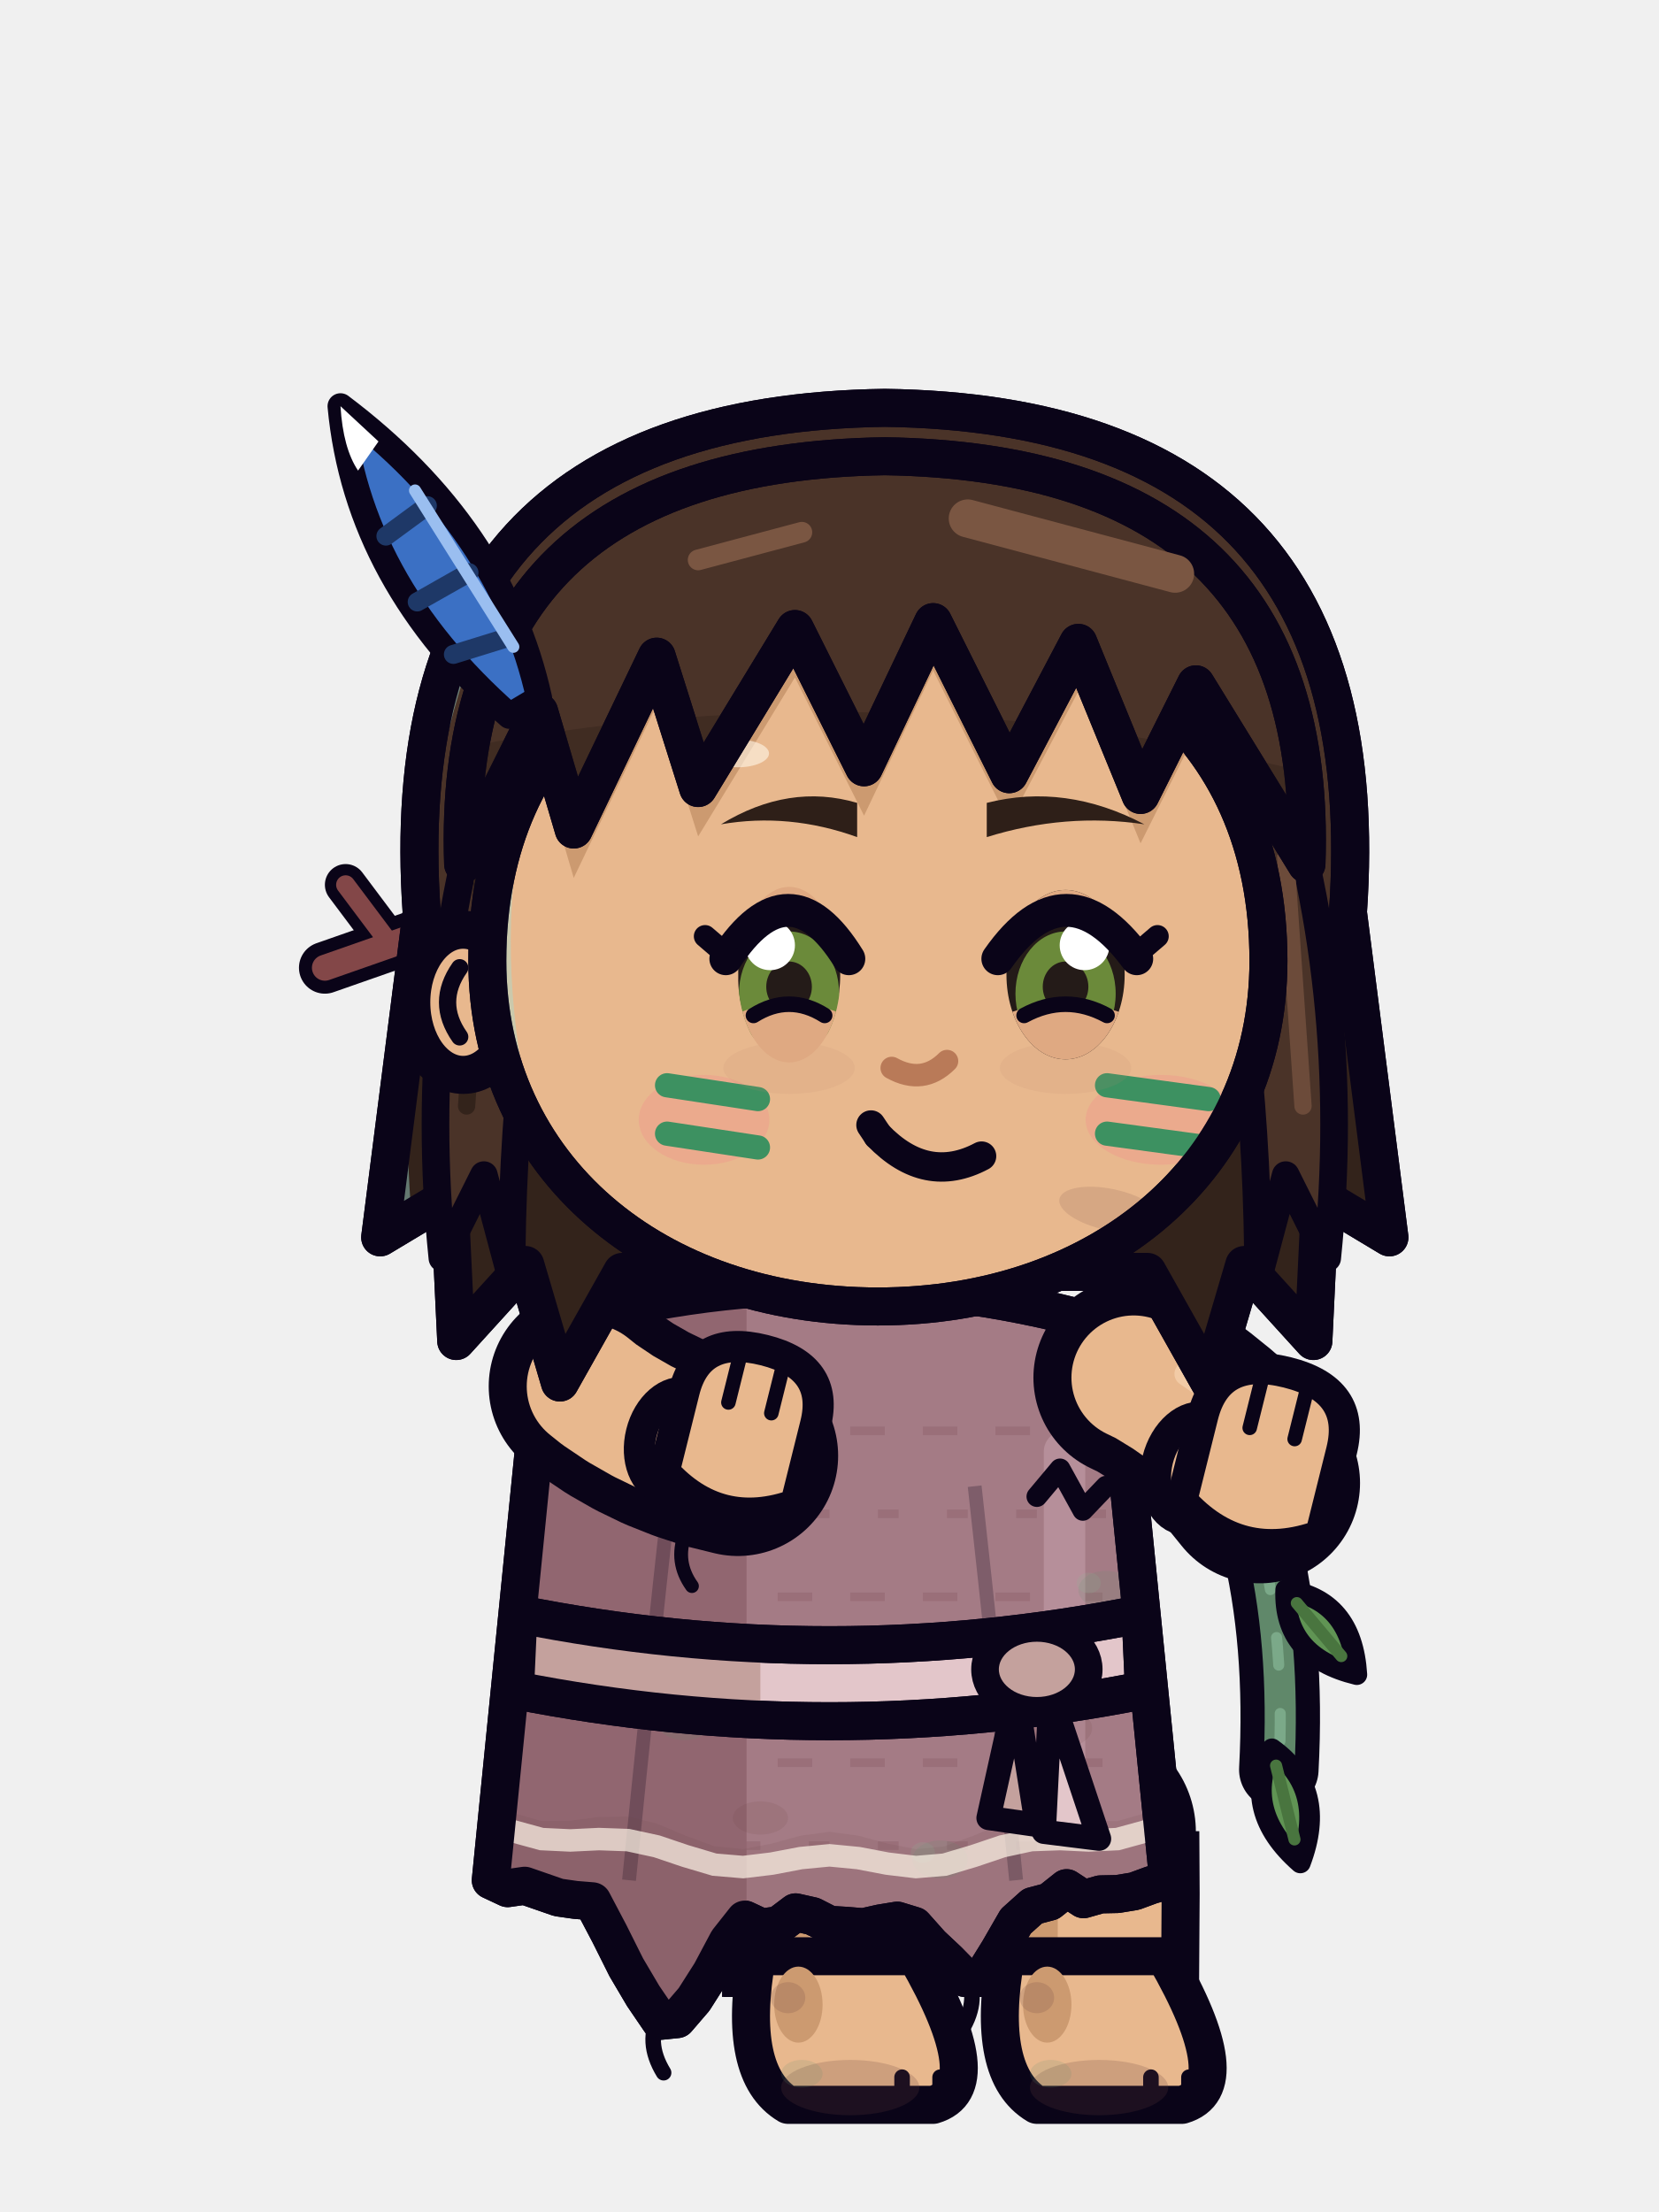
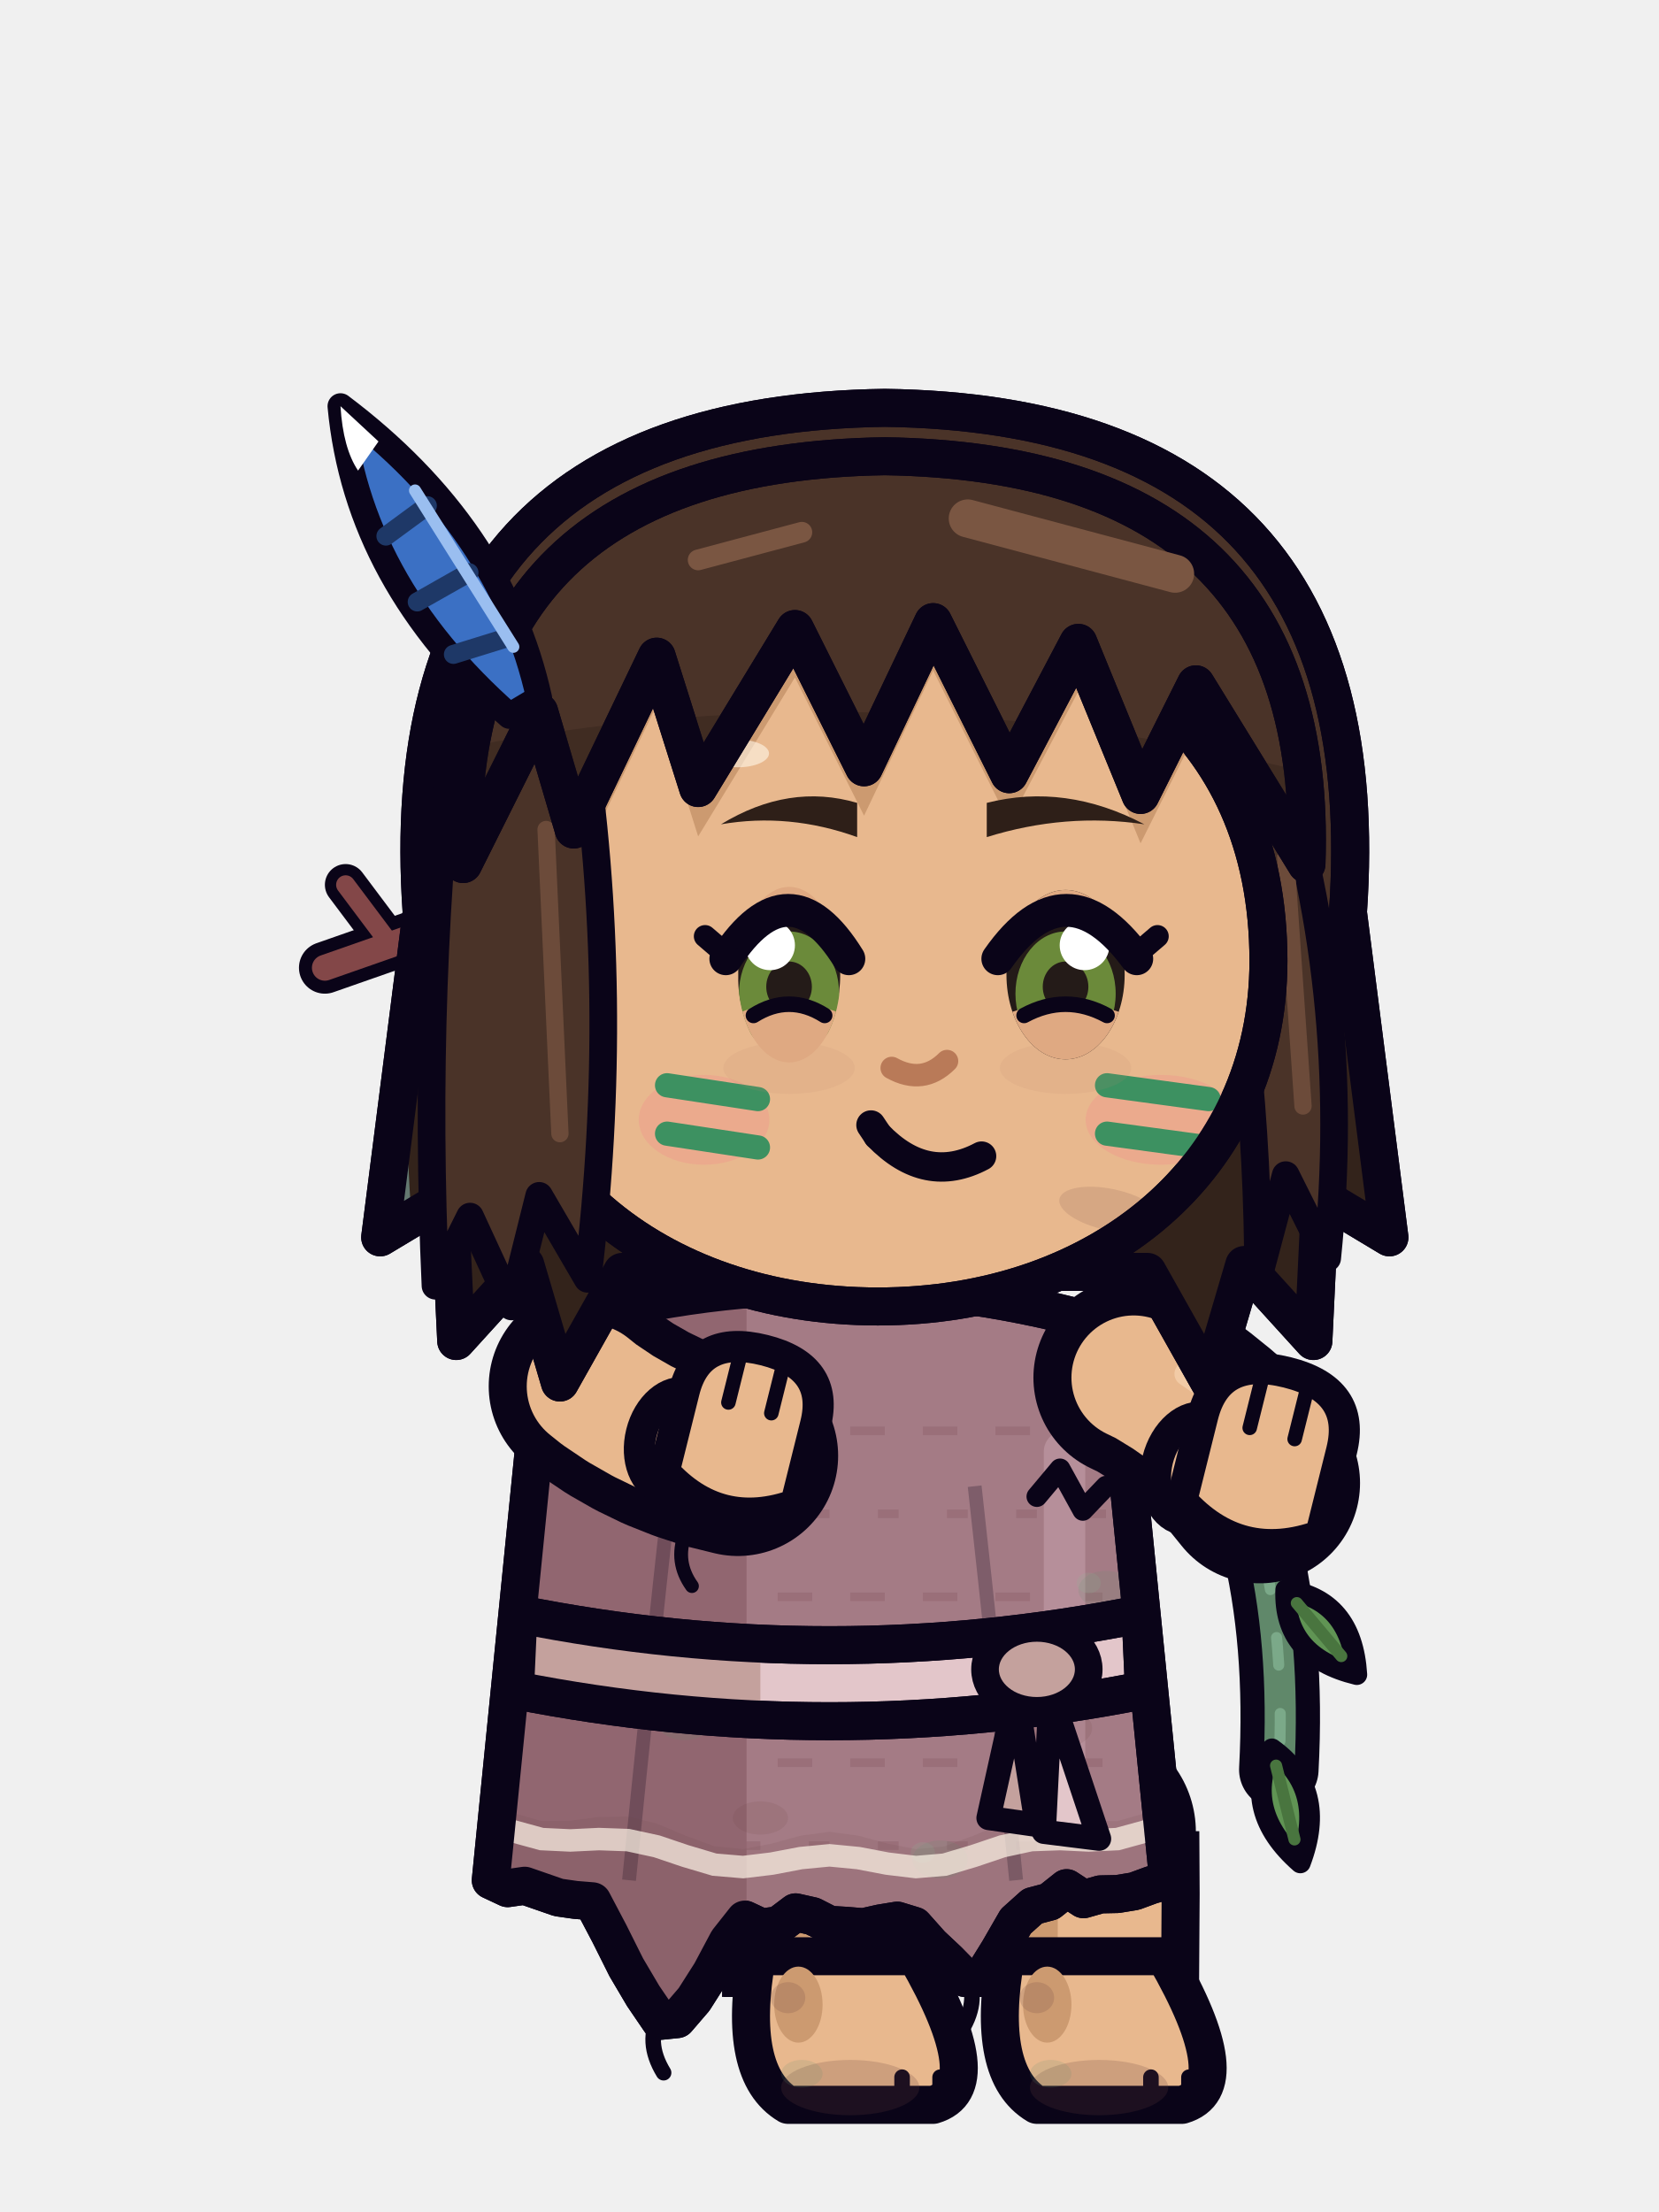
<svg xmlns="http://www.w3.org/2000/svg" width="48" height="64" viewBox="0 0 48 64">
  <g transform="translate(48 0) scale(-1 1)">
    <g transform="translate(0 5.4)">
      <path d="M14,33.8 Q10.6,38.4 11,45.8" fill="none" stroke="#0A0418" stroke-width="2.3" stroke-linecap="round" stroke-linejoin="round" />
      <path d="M14,33.8 Q10.6,38.4 11,45.8" fill="none" stroke="#60886A" stroke-width="0.9" stroke-linecap="round" stroke-linejoin="round" />
      <path d="M14,33.8 Q10.6,38.4 11,45.8" fill="none" stroke="#86B795" stroke-width="0.32" stroke-linecap="round" stroke-dasharray=".8 1.4" opacity=".7" />
      <g transform="translate(10.8 40.6) rotate(40)">
        <path d="M0,0 Q1.3,1.44 0,3.2 Q-1.3,1.44 0,0 Z" fill="#609454" stroke="#0A0418" stroke-width="0.6" stroke-linejoin="round" stroke-linecap="round" />
        <line x1="0" y1="0.5" x2="0" y2="2.5" stroke="#49753F" stroke-width="0.35" stroke-linecap="round" />
      </g>
      <g transform="translate(11.2 45.2) rotate(14)">
        <path d="M0,0 Q1.3,1.53 0,3.4 Q-1.3,1.53 0,0 Z" fill="#609454" stroke="#0A0418" stroke-width="0.6" stroke-linejoin="round" stroke-linecap="round" />
        <line x1="0" y1="0.5" x2="0" y2="2.7" stroke="#49753F" stroke-width="0.35" stroke-linecap="round" />
      </g>
    </g>
    <line x1="28" y1="52.6" x2="23.8" y2="53" stroke="#0A0418" stroke-width="6.4" stroke-linecap="round" />
    <line x1="28" y1="52.6" x2="23.8" y2="53" stroke="#E8B88E" stroke-width="4.2" stroke-linecap="round" />
    <path d="M23.8,53 L23.79,54.8 L23.81,57.8" fill="none" stroke="#0A0418" stroke-width="6.6" stroke-linejoin="round" />
    <path d="M23.8,53 L23.79,54.8 L23.81,57.8" fill="none" stroke="#E8B88E" stroke-width="4.4" stroke-linejoin="round" />
    <path d="M25.15,53.61 L25.14,54.81 L25.14,54.79 L25.15,56.59" fill="none" stroke="#CC9A70" stroke-width="1.1" stroke-linejoin="round" stroke-linecap="round" />
    <path d="M21.5,56.6 L26.1,56.6 Q26.7,60 25.2,60.9 L21,60.9 Q19.3,60.4 21.5,56.6 Z" fill="#E8B88E" stroke="#0A0418" stroke-width="1.1" stroke-linejoin="round" stroke-linecap="round" />
    <ellipse cx="24.9" cy="58" rx="0.7" ry="1.1" fill="#CC9A70" stroke="none" />
    <line x1="20.8" y1="60.1" x2="20.8" y2="60.7" stroke="#0A0418" stroke-width="0.45" stroke-linecap="round" />
    <line x1="21.9" y1="60.1" x2="21.9" y2="60.7" stroke="#0A0418" stroke-width="0.45" stroke-linecap="round" />
    <ellipse cx="23.4" cy="60.4" rx="2" ry="0.8" fill="#663D3D" stroke="none" opacity="0.21" />
    <ellipse cx="25.2" cy="57.8" rx="0.5" ry="0.45" fill="#663D3D" stroke="none" opacity="0.18" />
    <ellipse cx="24.8" cy="60" rx="0.6" ry="0.4" fill="#5D8C6F" stroke="none" opacity="0.16" />
    <line x1="20.8" y1="52.6" x2="16.6" y2="53" stroke="#0A0418" stroke-width="6.4" stroke-linecap="round" />
    <line x1="20.8" y1="52.6" x2="16.6" y2="53" stroke="#E8B88E" stroke-width="4.2" stroke-linecap="round" />
    <path d="M16.6,53 L16.59,54.8 L16.61,57.8" fill="none" stroke="#0A0418" stroke-width="6.6" stroke-linejoin="round" />
    <path d="M16.6,53 L16.59,54.8 L16.61,57.8" fill="none" stroke="#E8B88E" stroke-width="4.4" stroke-linejoin="round" />
    <path d="M17.95,53.61 L17.94,54.81 L17.94,54.79 L17.95,56.59" fill="none" stroke="#CC9A70" stroke-width="1.1" stroke-linejoin="round" stroke-linecap="round" />
    <path d="M14.3,56.6 L18.9,56.6 Q19.5,60 18,60.9 L13.8,60.9 Q12.1,60.4 14.3,56.6 Z" fill="#E8B88E" stroke="#0A0418" stroke-width="1.1" stroke-linejoin="round" stroke-linecap="round" />
    <ellipse cx="17.7" cy="58" rx="0.7" ry="1.1" fill="#CC9A70" stroke="none" />
    <line x1="13.6" y1="60.1" x2="13.6" y2="60.7" stroke="#0A0418" stroke-width="0.45" stroke-linecap="round" />
    <line x1="14.7" y1="60.1" x2="14.7" y2="60.7" stroke="#0A0418" stroke-width="0.45" stroke-linecap="round" />
    <ellipse cx="16.2" cy="60.4" rx="2" ry="0.8" fill="#663D3D" stroke="none" opacity="0.21" />
    <ellipse cx="18" cy="57.8" rx="0.5" ry="0.45" fill="#663D3D" stroke="none" opacity="0.18" />
    <ellipse cx="17.6" cy="60" rx="0.6" ry="0.4" fill="#5D8C6F" stroke="none" opacity="0.16" />
    <g transform="translate(0 5.4)">
      <path d="M15.8,33 Q24,30.6 32.2,33 L33.8,49 L33.31,49.23 L32.82,49.16 L32.33,49.33 L31.84,49.5 L31.35,49.57 L30.86,49.61 L30.37,50.54 L29.88,51.52 L29.39,52.35 L28.9,53.07 L28.41,53.02 L27.92,52.45 L27.43,51.68 L26.94,50.76 L26.45,50.14 L25.96,50.37 L25.47,50.3 L24.98,49.93 L24.49,50.04 L24,50.29 L23.51,50.32 L23.02,50.36 L22.53,50.25 L22.04,50.17 L21.55,50.32 L21.06,50.87 L20.57,51.33 L20.08,51.83 L19.59,51.83 L19.1,51.04 L18.61,50.19 L18.12,49.75 L17.63,49.62 L17.14,49.23 L16.65,49.55 L16.16,49.41 L15.67,49.4 L15.18,49.32 L14.69,49.14 L14.2,49 Z" fill="#A47B85" stroke="#0A0418" stroke-width="1.1" stroke-linejoin="round" stroke-linecap="round" />
      <clipPath id="mycalinaseassistendre0t">
        <path d="M15.8,33 Q24,30.6 32.2,33 L33.8,49 L33.31,49.23 L32.82,49.16 L32.33,49.33 L31.84,49.5 L31.35,49.57 L30.86,49.61 L30.37,50.54 L29.88,51.52 L29.39,52.35 L28.9,53.07 L28.41,53.02 L27.92,52.45 L27.43,51.68 L26.94,50.76 L26.45,50.14 L25.96,50.37 L25.47,50.3 L24.98,49.93 L24.49,50.04 L24,50.29 L23.51,50.32 L23.02,50.36 L22.53,50.25 L22.04,50.17 L21.55,50.32 L21.06,50.87 L20.57,51.33 L20.08,51.83 L19.59,51.83 L19.1,51.04 L18.61,50.19 L18.12,49.75 L17.63,49.62 L17.14,49.23 L16.65,49.55 L16.16,49.41 L15.67,49.4 L15.18,49.32 L14.69,49.14 L14.2,49 Z" />
      </clipPath>
      <g clip-path="url(#mycalinaseassistendre0t)">
        <path d="M14,36 L34,36" stroke="#916670" stroke-width="0.25" stroke-dasharray="1 1.1" opacity=".55" />
        <path d="M14,38.4 L34,38.4" stroke="#916670" stroke-width="0.25" stroke-dasharray=".6 1.4" opacity=".55" />
        <path d="M14,40.8 L34,40.8" stroke="#916670" stroke-width="0.25" stroke-dasharray="1 1.1" opacity=".55" />
        <path d="M14,43.2 L34,43.2" stroke="#916670" stroke-width="0.25" stroke-dasharray=".6 1.4" opacity=".55" />
        <path d="M14,45.6 L34,45.6" stroke="#916670" stroke-width="0.25" stroke-dasharray="1 1.1" opacity=".55" />
        <path d="M14,48 L34,48" stroke="#916670" stroke-width="0.25" stroke-dasharray=".6 1.4" opacity=".55" />
        <rect x="26.4" y="30" width="9" height="24" fill="#916670" />
        <rect x="16.6" y="36" width="1.2" height="11" rx="0.6" fill="#B68F9A" />
        <path d="M19.8,37.6 Q19.2,43 18.6,49 M28.6,37.6 Q29.2,43 29.8,49" fill="none" stroke="#0A0418" stroke-width="0.4" opacity=".25" />
        <path d="M14,46.6 L14.83,47.05 L15.67,47.29 L16.5,47.28 L17.33,47.17 L18.17,47.16 L19,47.36 L19.83,47.71 L20.67,48.02 L21.5,48.1 L22.33,47.94 L23.17,47.71 L24,47.6 L24.83,47.71 L25.67,47.94 L26.5,48.1 L27.33,48.02 L28.17,47.71 L29,47.36 L29.83,47.16 L30.67,47.17 L31.5,47.28 L32.33,47.29 L33.17,47.05 L34,46.6 L40,60 L8,60 Z" fill="#663D3D" opacity="0.11" />
        <ellipse cx="17.4" cy="44.6" rx="1" ry="0.6" fill="#663D3D" stroke="none" opacity="0.12" />
        <ellipse cx="26" cy="47.2" rx="0.8" ry="0.48" fill="#663D3D" stroke="none" opacity="0.12" />
        <ellipse cx="16" cy="40.6" rx="0.8" ry="0.55" fill="#5D8C6F" stroke="none" opacity="0.16" />
        <ellipse cx="16.5" cy="40.4" rx="0.35" ry="0.3" fill="#86B795" stroke="none" opacity="0.16" />
        <ellipse cx="28.2" cy="44.4" rx="0.8" ry="0.55" fill="#5D8C6F" stroke="none" opacity="0.16" />
        <ellipse cx="28.7" cy="44.2" rx="0.35" ry="0.3" fill="#86B795" stroke="none" opacity="0.16" />
        <ellipse cx="20.8" cy="48.4" rx="0.8" ry="0.55" fill="#5D8C6F" stroke="none" opacity="0.16" />
        <ellipse cx="21.3" cy="48.2" rx="0.35" ry="0.3" fill="#86B795" stroke="none" opacity="0.16" />
        <path d="M14,47.2 L14.83,47.58 L15.67,47.81 L16.5,47.85 L17.33,47.81 L18.17,47.84 L19,48.02 L19.83,48.3 L20.67,48.55 L21.5,48.62 L22.33,48.52 L23.17,48.36 L24,48.28 L24.83,48.36 L25.67,48.52 L26.5,48.62 L27.33,48.55 L28.17,48.3 L29,48.02 L29.83,47.84 L30.67,47.81 L31.5,47.85 L32.33,47.81 L33.17,47.58 L34,47.2" fill="none" stroke="#FFF6E8" stroke-width="0.65" opacity="0.7" />
      </g>
      <path d="M15.8,33 Q24,30.6 32.2,33 L33.8,49 L33.31,49.23 L32.82,49.16 L32.33,49.33 L31.84,49.5 L31.35,49.57 L30.86,49.61 L30.37,50.54 L29.88,51.52 L29.39,52.35 L28.9,53.07 L28.41,53.02 L27.92,52.45 L27.43,51.68 L26.94,50.76 L26.45,50.14 L25.96,50.37 L25.47,50.3 L24.98,49.93 L24.49,50.04 L24,50.29 L23.51,50.32 L23.02,50.36 L22.53,50.25 L22.04,50.17 L21.55,50.32 L21.06,50.87 L20.57,51.33 L20.08,51.83 L19.59,51.83 L19.1,51.04 L18.61,50.19 L18.12,49.75 L17.63,49.62 L17.14,49.23 L16.65,49.55 L16.16,49.41 L15.67,49.4 L15.18,49.32 L14.69,49.14 L14.2,49 Z" fill="none" stroke="#0A0418" stroke-width="1.1" stroke-linejoin="round" stroke-linecap="round" />
      <path d="M28.9,52.87 q0.45,0.8 -0.1,1.7" fill="none" stroke="#0A0418" stroke-width=".45" stroke-linecap="round" />
      <path d="M20.08,51.63 q-0.45,0.8 0.1,1.7" fill="none" stroke="#0A0418" stroke-width=".45" stroke-linecap="round" />
      <path d="M28.9,38.4 L28.59,38.76 L28.16,39.04 L27.6,38.91 L27.15,38.62 L27.29,38.21 L27.56,37.85 L28.14,37.83 L28.69,37.98 Z" fill="#916670" stroke="#0A0418" stroke-width="0.55" stroke-linejoin="round" />
      <path d="M28.18,38.99 q0.3,0.8 -0.2,1.5" fill="none" stroke="#0A0418" stroke-width="0.4" stroke-linecap="round" />
      <path d="M16,37.6 L16.67,38.3 L17.33,37.1 L18,37.9" fill="none" stroke="#0A0418" stroke-width="0.6" stroke-linecap="round" stroke-linejoin="round" />
      <path d="M15,41.3 Q24,43.1 33,41.3 L33.1,43.5 Q24,45.3 14.9,43.5 Z" fill="#E3C6CA" stroke="#0A0418" stroke-width="1.1" stroke-linejoin="round" stroke-linecap="round" />
      <clipPath id="mycalinaseassistendre0vb">
        <path d="M15,41.3 Q24,43.1 33,41.3 L33.1,43.5 Q24,45.3 14.9,43.5 Z" />
      </clipPath>
      <g clip-path="url(#mycalinaseassistendre0vb)">
        <rect x="26" y="40" width="10" height="7" fill="#C4A19D" />
      </g>
      <path d="M15,41.3 Q24,43.1 33,41.3 L33.1,43.5 Q24,45.3 14.9,43.5 Z" fill="none" stroke="#0A0418" stroke-width="1.1" stroke-linejoin="round" stroke-linecap="round" />
      <path d="M17.6,43.6 L16.2,47.8 L17.8,47.6 Z" fill="#E3C6CA" stroke="#0A0418" stroke-width="0.7" stroke-linejoin="round" stroke-linecap="round" />
      <path d="M18.6,43.6 L19.4,47.2 L18,47.4 Z" fill="#C4A19D" stroke="#0A0418" stroke-width="0.7" stroke-linejoin="round" stroke-linecap="round" />
      <ellipse cx="18" cy="42.9" rx="1.5" ry="1.2" fill="#C4A19D" stroke="#0A0418" stroke-width="0.8" stroke-linejoin="round" stroke-linecap="round" />
    </g>
    <path d="M30.96,40.11 L30.66,40.35 L30.05,40.76 L29.42,41.12 L28.76,41.44 L28.08,41.71 L27.38,41.94 L26.65,42.12" fill="none" stroke="#0A0418" stroke-width="5.8" stroke-linecap="round" stroke-linejoin="round" />
    <path d="M30.96,40.11 L30.66,40.35 L30.05,40.76 L29.42,41.12 L28.76,41.44 L28.08,41.71 L27.38,41.94 L26.65,42.12" fill="none" stroke="#E8B88E" stroke-width="3.6" stroke-linecap="round" stroke-linejoin="round" />
    <g transform="translate(5.85 -3.08)">
      <g transform="rotate(-14 20.8 45.2)">
        <ellipse cx="22.66" cy="45.23" rx="1.01" ry="1.43" fill="#E8B88E" stroke="#0A0418" stroke-width="0.9" stroke-linejoin="round" stroke-linecap="round" />
        <path d="M18.84,46.16 L18.84,43.77 Q18.84,42.05 20.8,42.05 Q22.76,42.05 22.76,43.77 L22.76,46.16 Q20.8,47.48 18.84,46.16 Z" fill="#E8B88E" stroke="#0A0418" stroke-width="0.9" stroke-linejoin="round" stroke-linecap="round" />
        <line x1="20.16" y1="42.4" x2="20.16" y2="43.77" stroke="#0A0418" stroke-width="0.42" stroke-linecap="round" />
        <line x1="21.44" y1="42.4" x2="21.44" y2="43.77" stroke="#0A0418" stroke-width="0.42" stroke-linecap="round" />
      </g>
    </g>
    <path d="M15.2,39.86 L14.85,40.03 L14.23,40.41 L13.63,40.83 L13.06,41.29 L12.53,41.79 L12.02,42.33 L11.55,42.91" fill="none" stroke="#0A0418" stroke-width="5.8" stroke-linecap="round" stroke-linejoin="round" />
    <path d="M15.2,39.86 L14.85,40.03 L14.23,40.41 L13.63,40.83 L13.06,41.29 L12.53,41.79 L12.02,42.33 L11.55,42.91" fill="none" stroke="#E8B88E" stroke-width="3.6" stroke-linecap="round" stroke-linejoin="round" />
    <path d="M13.67,39.75 L13.13,40.12 L12.66,40.5" fill="none" stroke="#F6D3B0" stroke-width="0.7" stroke-linecap="round" stroke-linejoin="round" opacity=".7" />
    <g transform="translate(3.55 -2.69)">
      <g transform="rotate(-14 8 45.6)">
        <ellipse cx="9.97" cy="45.66" rx="1.06" ry="1.51" fill="#E8B88E" stroke="#0A0418" stroke-width="0.9" stroke-linejoin="round" stroke-linecap="round" />
        <path d="M5.93,46.64 L5.93,44.12 Q5.93,42.3 8,42.3 Q10.07,42.3 10.07,44.12 L10.07,46.64 Q8,48.04 5.93,46.64 Z" fill="#E8B88E" stroke="#0A0418" stroke-width="0.9" stroke-linejoin="round" stroke-linecap="round" />
        <line x1="7.33" y1="42.65" x2="7.33" y2="44.12" stroke="#0A0418" stroke-width="0.42" stroke-linecap="round" />
        <line x1="8.67" y1="42.65" x2="8.67" y2="44.12" stroke="#0A0418" stroke-width="0.42" stroke-linecap="round" />
      </g>
    </g>
    <g transform="translate(0 5.4)">
      <line x1="34.6" y1="21.2" x2="38.6" y2="22.6" stroke="#0A0418" stroke-width="1.5" stroke-linecap="round" />
      <line x1="36.8" y1="21.8" x2="38" y2="20.2" stroke="#0A0418" stroke-width="1.2" stroke-linecap="round" />
      <line x1="34.6" y1="21.2" x2="38.6" y2="22.6" stroke="#834748" stroke-width="0.75" stroke-linecap="round" />
      <line x1="36.8" y1="21.8" x2="38" y2="20.2" stroke="#834748" stroke-width="0.55" stroke-linecap="round" />
      <path d="M9,21 Q8,6.6 22.4,6.4 Q36.8,6.6 35.8,21 L37,30.4 L35,29.2 L34.8,33.4 L32.8,31.2 L31.8,34.6 L30,31.4 L14.8,31.4 L13,34.6 L12,31.2 L10,33.4 L9.8,29.2 L7.8,30.4 Z" fill="#4A3328" stroke="#0A0418" stroke-width="1.1" stroke-linejoin="round" stroke-linecap="round" />
      <clipPath id="mycalinaseassistendre0secontenth">
        <path d="M9,21 Q8,6.6 22.4,6.4 Q36.8,6.6 35.8,21 L37,30.4 L35,29.2 L34.8,33.4 L32.8,31.2 L31.8,34.6 L30,31.4 L14.8,31.4 L13,34.6 L12,31.2 L10,33.4 L9.8,29.2 L7.8,30.4 Z" />
      </clipPath>
      <g clip-path="url(#mycalinaseassistendre0secontenth)">
        <rect x="8" y="24" width="34" height="12" fill="#33231B" />
        <path d="M33.8,12 Q37,20 36,31 L41,31 L41,12 Z" fill="#9FE3DA" opacity=".45" />
      </g>
      <path d="M9,21 Q8,6.6 22.4,6.4 Q36.8,6.6 35.8,21 L37,30.4 L35,29.2 L34.8,33.4 L32.8,31.2 L31.8,34.6 L30,31.4 L14.8,31.4 L13,34.6 L12,31.2 L10,33.4 L9.8,29.2 L7.8,30.4 Z" fill="none" stroke="#0A0418" stroke-width="1.1" stroke-linejoin="round" stroke-linecap="round" />
      <path d="M11.2,16 Q8.8,23.2 9.6,31 L10.8,28.6 L11.6,31.6 Q11.6,24.8 13,18.4 Z" fill="#4A3328" stroke="#0A0418" stroke-width="0.8" stroke-linejoin="round" stroke-linecap="round" />
      <path d="M33.6,16 Q36,23.2 35.2,31 L34,28.6 L33.2,31.6 Q33.2,24.8 31.8,18.4 Z" fill="#4A3328" stroke="#0A0418" stroke-width="0.8" stroke-linejoin="round" stroke-linecap="round" />
      <line x1="10.8" y1="19.4" x2="10.3" y2="26.6" stroke="#7A5642" stroke-width="0.5" stroke-linecap="round" opacity=".7" />
      <line x1="34" y1="19.4" x2="34.5" y2="26.6" stroke="#33231B" stroke-width="0.5" stroke-linecap="round" />
      <ellipse cx="34.6" cy="23.6" rx="1.5" ry="2.1" fill="#E8B88E" stroke="#0A0418" stroke-width="1.1" stroke-linejoin="round" stroke-linecap="round" />
      <path d="M34.7,22.6 Q35.4,23.6 34.7,24.6" fill="none" stroke="#0A0418" stroke-width="0.5" stroke-linejoin="round" stroke-linecap="round" />
      <path d="M11.3,22.4 C11.3,15.6 16.3,12.2 22.6,12.2 C28.9,12.2 33.9,15.6 33.9,22.4 C33.9,28.4 29,32.4 22.6,32.4 C16.2,32.4 11.3,28.4 11.3,22.4 Z" fill="#E8B88E" stroke="#0A0418" stroke-width="1.1" stroke-linejoin="round" stroke-linecap="round" />
      <clipPath id="mycalinaseassistendre0secontentf">
        <path d="M11.3,22.4 C11.3,15.6 16.3,12.2 22.6,12.2 C28.9,12.2 33.9,15.6 33.9,22.4 C33.9,28.4 29,32.4 22.6,32.4 C16.2,32.4 11.3,28.4 11.3,22.4 Z" />
      </clipPath>
      <g clip-path="url(#mycalinaseassistendre0secontentf)">
        <path d="M10.2,19.6 Q9.8,8 22.4,7.8 Q35,8 34.6,19.6 L32.4,15.2 L31.4,18.6 L29,13.6 L27.8,17.4 L25,12.8 L23,16.8 L21,12.6 L18.8,17 L16.8,13.2 L15,17.6 L13.4,14.4 Z" fill="#CC9A70" transform="translate(0 1.4)" />
        <g transform="translate(-1.6 0)">
          <path d="M33.4,14.6 Q36.6,22.4 32.6,31.8 L37,31.8 L37,14.6 Z" fill="#9FE3DA" opacity=".4" />
        </g>
        <ellipse cx="14.41" cy="27" rx="2.18" ry="1.3" fill="#EE9C8C" stroke="none" opacity=".5" />
        <ellipse cx="27.63" cy="27" rx="1.89" ry="1.3" fill="#EE9C8C" stroke="none" opacity=".5" />
        <line x1="13.03" y1="26.4" x2="15.97" y2="26" stroke="#3D9161" stroke-width="0.7" stroke-linecap="round" />
        <line x1="13.03" y1="27.8" x2="15.97" y2="27.4" stroke="#3D9161" stroke-width="0.7" stroke-linecap="round" />
        <line x1="26.07" y1="26.4" x2="28.7" y2="26" stroke="#3D9161" stroke-width="0.7" stroke-linecap="round" />
        <line x1="26.07" y1="27.8" x2="28.7" y2="27.4" stroke="#3D9161" stroke-width="0.7" stroke-linecap="round" />
        <ellipse cx="15.88" cy="29.6" rx="1.5" ry="0.6" fill="#663D3D" opacity="0.14" transform="rotate(-12 15.88 29.6)" />
        <ellipse cx="26.65" cy="16.4" rx="0.9" ry="0.4" fill="#FFF6E8" stroke="none" opacity="0.6" />
      </g>
      <path d="M11.3,22.4 C11.3,15.6 16.3,12.2 22.6,12.2 C28.9,12.2 33.9,15.6 33.9,22.4 C33.9,28.4 29,32.4 22.6,32.4 C16.2,32.4 11.3,28.4 11.3,22.4 Z" fill="none" stroke="#0A0418" stroke-width="1.1" stroke-linejoin="round" stroke-linecap="round" />
+       <path d="M31.2,15.6 Q30,23.4 31,31.6 L32.4,29.2 L33.2,32.4 L34.4,29.8 L35.4,31.8 Q35.8,23 34.8,14.8 Z" fill="#4A3328" stroke="#0A0418" stroke-width="0.8" stroke-linejoin="round" stroke-linecap="round" />
+       <line x1="32.2" y1="18.6" x2="31.8" y2="27.4" stroke="#7A5642" stroke-width="0.5" stroke-linecap="round" opacity=".7" />
      <path d="M10.2,19.6 Q9.8,8 22.4,7.8 Q35,8 34.6,19.6 L32.4,15.2 L31.4,18.6 L29,13.6 L27.8,17.4 L25,12.8 L23,16.8 L21,12.6 L18.8,17 L16.8,13.2 L15,17.6 L13.4,14.4 Z" fill="#4A3328" stroke="#0A0418" stroke-width="1.1" stroke-linejoin="round" stroke-linecap="round" />
      <clipPath id="mycalinaseassistendre0secontentfr">
        <path d="M10.2,19.6 Q9.8,8 22.4,7.8 Q35,8 34.6,19.6 L32.4,15.2 L31.4,18.6 L29,13.6 L27.8,17.4 L25,12.8 L23,16.8 L21,12.6 L18.8,17 L16.8,13.2 L15,17.6 L13.4,14.4 Z" />
      </clipPath>
      <g clip-path="url(#mycalinaseassistendre0secontentfr)">
        <path d="M10,17 Q24,13.4 38,17 L38,21 L10,21 Z" fill="#33231B" opacity=".45" />
      </g>
      <path d="M10.2,19.6 Q9.8,8 22.4,7.8 Q35,8 34.6,19.6 L32.4,15.2 L31.4,18.6 L29,13.6 L27.8,17.4 L25,12.8 L23,16.8 L21,12.6 L18.8,17 L16.8,13.2 L15,17.6 L13.4,14.4 Z" fill="none" stroke="#0A0418" stroke-width="1.1" stroke-linejoin="round" stroke-linecap="round" />
      <line x1="14" y1="11.2" x2="20" y2="9.6" stroke="#7A5642" stroke-width="1.1" stroke-linecap="round" />
      <line x1="24.8" y1="10" x2="27.8" y2="10.8" stroke="#7A5642" stroke-width="0.6" stroke-linecap="round" />
      <g transform="translate(32.4 14.8) rotate(-6) scale(1 1)">
        <path d="M0,0 Q1.6,-4.8 6.6,-7.8 Q5.6,-2.8 0.8,0.6 Z" fill="#3B70C4" stroke="#0A0418" stroke-width="0.75" stroke-linejoin="round" stroke-linecap="round" />
        <line x1="1.2" y1="-1.6" x2="2.6" y2="-1" stroke="#1E3867" stroke-width="0.55" stroke-linecap="round" />
        <line x1="2.4" y1="-3.4" x2="3.8" y2="-2.4" stroke="#1E3867" stroke-width="0.55" stroke-linecap="round" />
        <line x1="3.8" y1="-5.2" x2="4.9" y2="-4.2" stroke="#1E3867" stroke-width="0.55" stroke-linecap="round" />
        <line x1="0.9" y1="-1.4" x2="4.2" y2="-5.6" stroke="#9ABEF0" stroke-width="0.35" stroke-linecap="round" />
        <path d="M5.4,-6.9 Q6.2,-7.5 6.6,-7.8 Q6.4,-6.6 5.9,-6 Z" fill="#FFFFFF" stroke="none" />
      </g>
      <path d="M20.6,25.3 Q21.3,26 22.2,25.5" fill="none" stroke="#B97A58" stroke-width="0.65" stroke-linejoin="round" stroke-linecap="round" />
      <path d="M19.6,28.05 Q21.2,28.9 22.6,27.45" fill="none" stroke="#0A0418" stroke-width="0.85" stroke-linejoin="round" stroke-linecap="round" />
      <path d="M22.6,27.45 l0.2,-0.3" fill="none" stroke="#0A0418" stroke-width="0.85" stroke-linejoin="round" stroke-linecap="round" />
      <path d="M19.45,17.83 Q17.17,17.25 14.89,18.45 Q17.17,18.11 19.45,18.82 Z" fill="#2E1F18" stroke="none" />
      <path d="M23.2,17.83 Q25.17,17.25 27.14,18.45 Q25.17,18.11 23.2,18.82 Z" fill="#2E1F18" stroke="none" />
      <ellipse cx="17.17" cy="25.5" rx="1.9" ry="0.75" fill="#B9856E" stroke="none" opacity="0.12" />
      <clipPath id="mycalinaseassistendre0secontente0">
        <path d="M15.46,22.8 a1.71,2.45 0 1,0 3.42,0 a1.71,2.45 0 1,0 -3.42,0 Z" />
      </clipPath>
      <g clip-path="url(#mycalinaseassistendre0secontente0)">
        <ellipse cx="17.17" cy="22.8" rx="1.71" ry="2.45" fill="#241B18" stroke="none" />
        <ellipse cx="17.17" cy="23.35" rx="1.45" ry="1.8" fill="#6B8A3A" stroke="none" />
        <path d="M15.97,23.8 Q17.17,25.3 18.37,23.8 Q17.17,24.5 15.97,23.8 Z" fill="#B5D27E" stroke="none" />
        <ellipse cx="17.17" cy="23.15" rx="0.66" ry="0.73" fill="#241B18" stroke="none" />
        <ellipse cx="16.62" cy="21.95" rx="0.72" ry="0.72" fill="#FFFFFF" stroke="none" />
        <ellipse cx="17.62" cy="23.95" rx="0.28" ry="0.28" fill="#FFFFFF" stroke="none" />
        <path d="M15.11,22.34 Q17.17,19.54 19.13,22.34 L19.13,18.35 L15.11,18.35 Z" fill="#DFA982" stroke="none" />
        <path d="M14.96,24.13 Q17.17,23.13 19.38,24.13 L19.38,26.25 L14.96,26.25 Z" fill="#DFA982" stroke="none" />
      </g>
      <path d="M15.11,22.34 Q17.17,19.54 19.13,22.34" fill="none" stroke="#0A0418" stroke-width="0.95" stroke-linejoin="round" stroke-linecap="round" />
      <path d="M15.21,22.29 l-0.7,-0.6" fill="none" stroke="#0A0418" stroke-width="0.65" stroke-linejoin="round" stroke-linecap="round" />
      <path d="M15.97,23.98 Q17.17,23.33 18.37,23.98" fill="none" stroke="#0A0418" stroke-width="0.45" stroke-linejoin="round" stroke-linecap="round" />
      <ellipse cx="25.17" cy="25.5" rx="1.9" ry="0.75" fill="#B9856E" stroke="none" opacity="0.12" />
      <clipPath id="mycalinaseassistendre0secontente1">
        <path d="M23.69,22.8 a1.476,2.45 0 1,0 2.95,0 a1.476,2.45 0 1,0 -2.95,0 Z" />
      </clipPath>
      <g clip-path="url(#mycalinaseassistendre0secontente1)">
        <ellipse cx="25.17" cy="22.8" rx="1.48" ry="2.45" fill="#241B18" stroke="none" />
        <ellipse cx="25.17" cy="23.35" rx="1.45" ry="1.8" fill="#6B8A3A" stroke="none" />
        <path d="M23.97,23.8 Q25.17,25.3 26.37,23.8 Q25.17,24.5 23.97,23.8 Z" fill="#B5D27E" stroke="none" />
        <ellipse cx="25.17" cy="23.15" rx="0.66" ry="0.73" fill="#241B18" stroke="none" />
        <ellipse cx="25.72" cy="21.95" rx="0.72" ry="0.72" fill="#FFFFFF" stroke="none" />
        <ellipse cx="24.72" cy="23.95" rx="0.28" ry="0.28" fill="#FFFFFF" stroke="none" />
        <path d="M27,22.34 Q25.17,19.54 23.44,22.34 L23.44,18.35 L27,18.35 Z" fill="#DFA982" stroke="none" />
        <path d="M23.19,24.13 Q25.17,23.13 27.15,24.13 L27.15,26.25 L23.19,26.25 Z" fill="#DFA982" stroke="none" />
      </g>
      <path d="M27,22.34 Q25.17,19.54 23.44,22.34" fill="none" stroke="#0A0418" stroke-width="0.95" stroke-linejoin="round" stroke-linecap="round" />
      <path d="M26.9,22.29 l0.7,-0.6" fill="none" stroke="#0A0418" stroke-width="0.65" stroke-linejoin="round" stroke-linecap="round" />
      <path d="M24.14,23.98 Q25.17,23.33 26.2,23.98" fill="none" stroke="#0A0418" stroke-width="0.45" stroke-linejoin="round" stroke-linecap="round" />
    </g>
  </g>
</svg>
